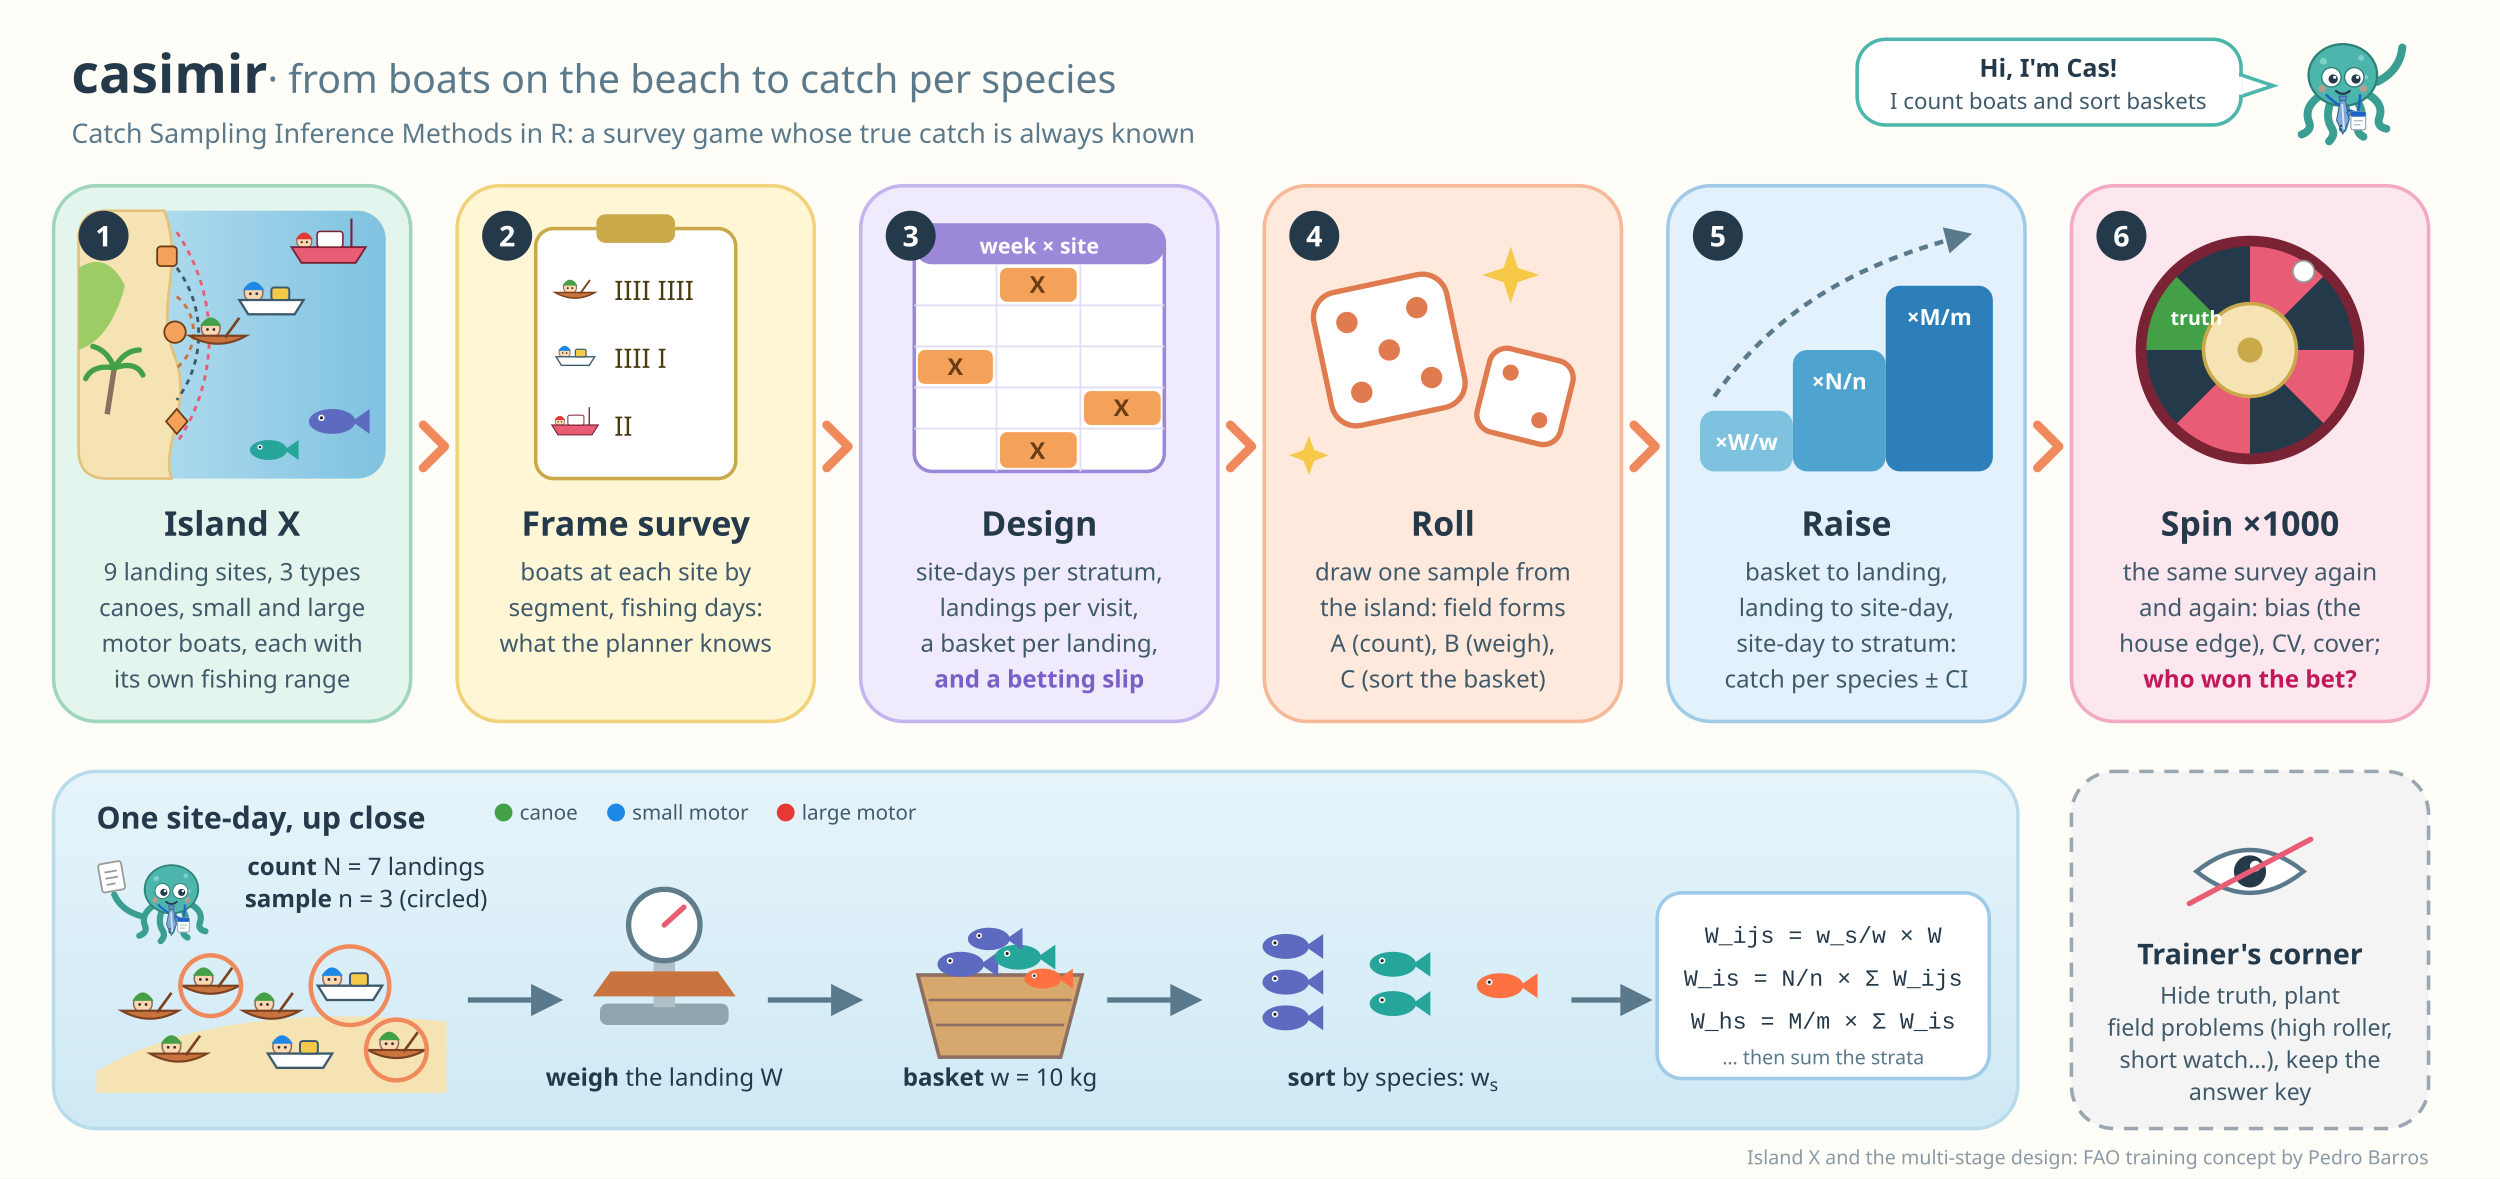
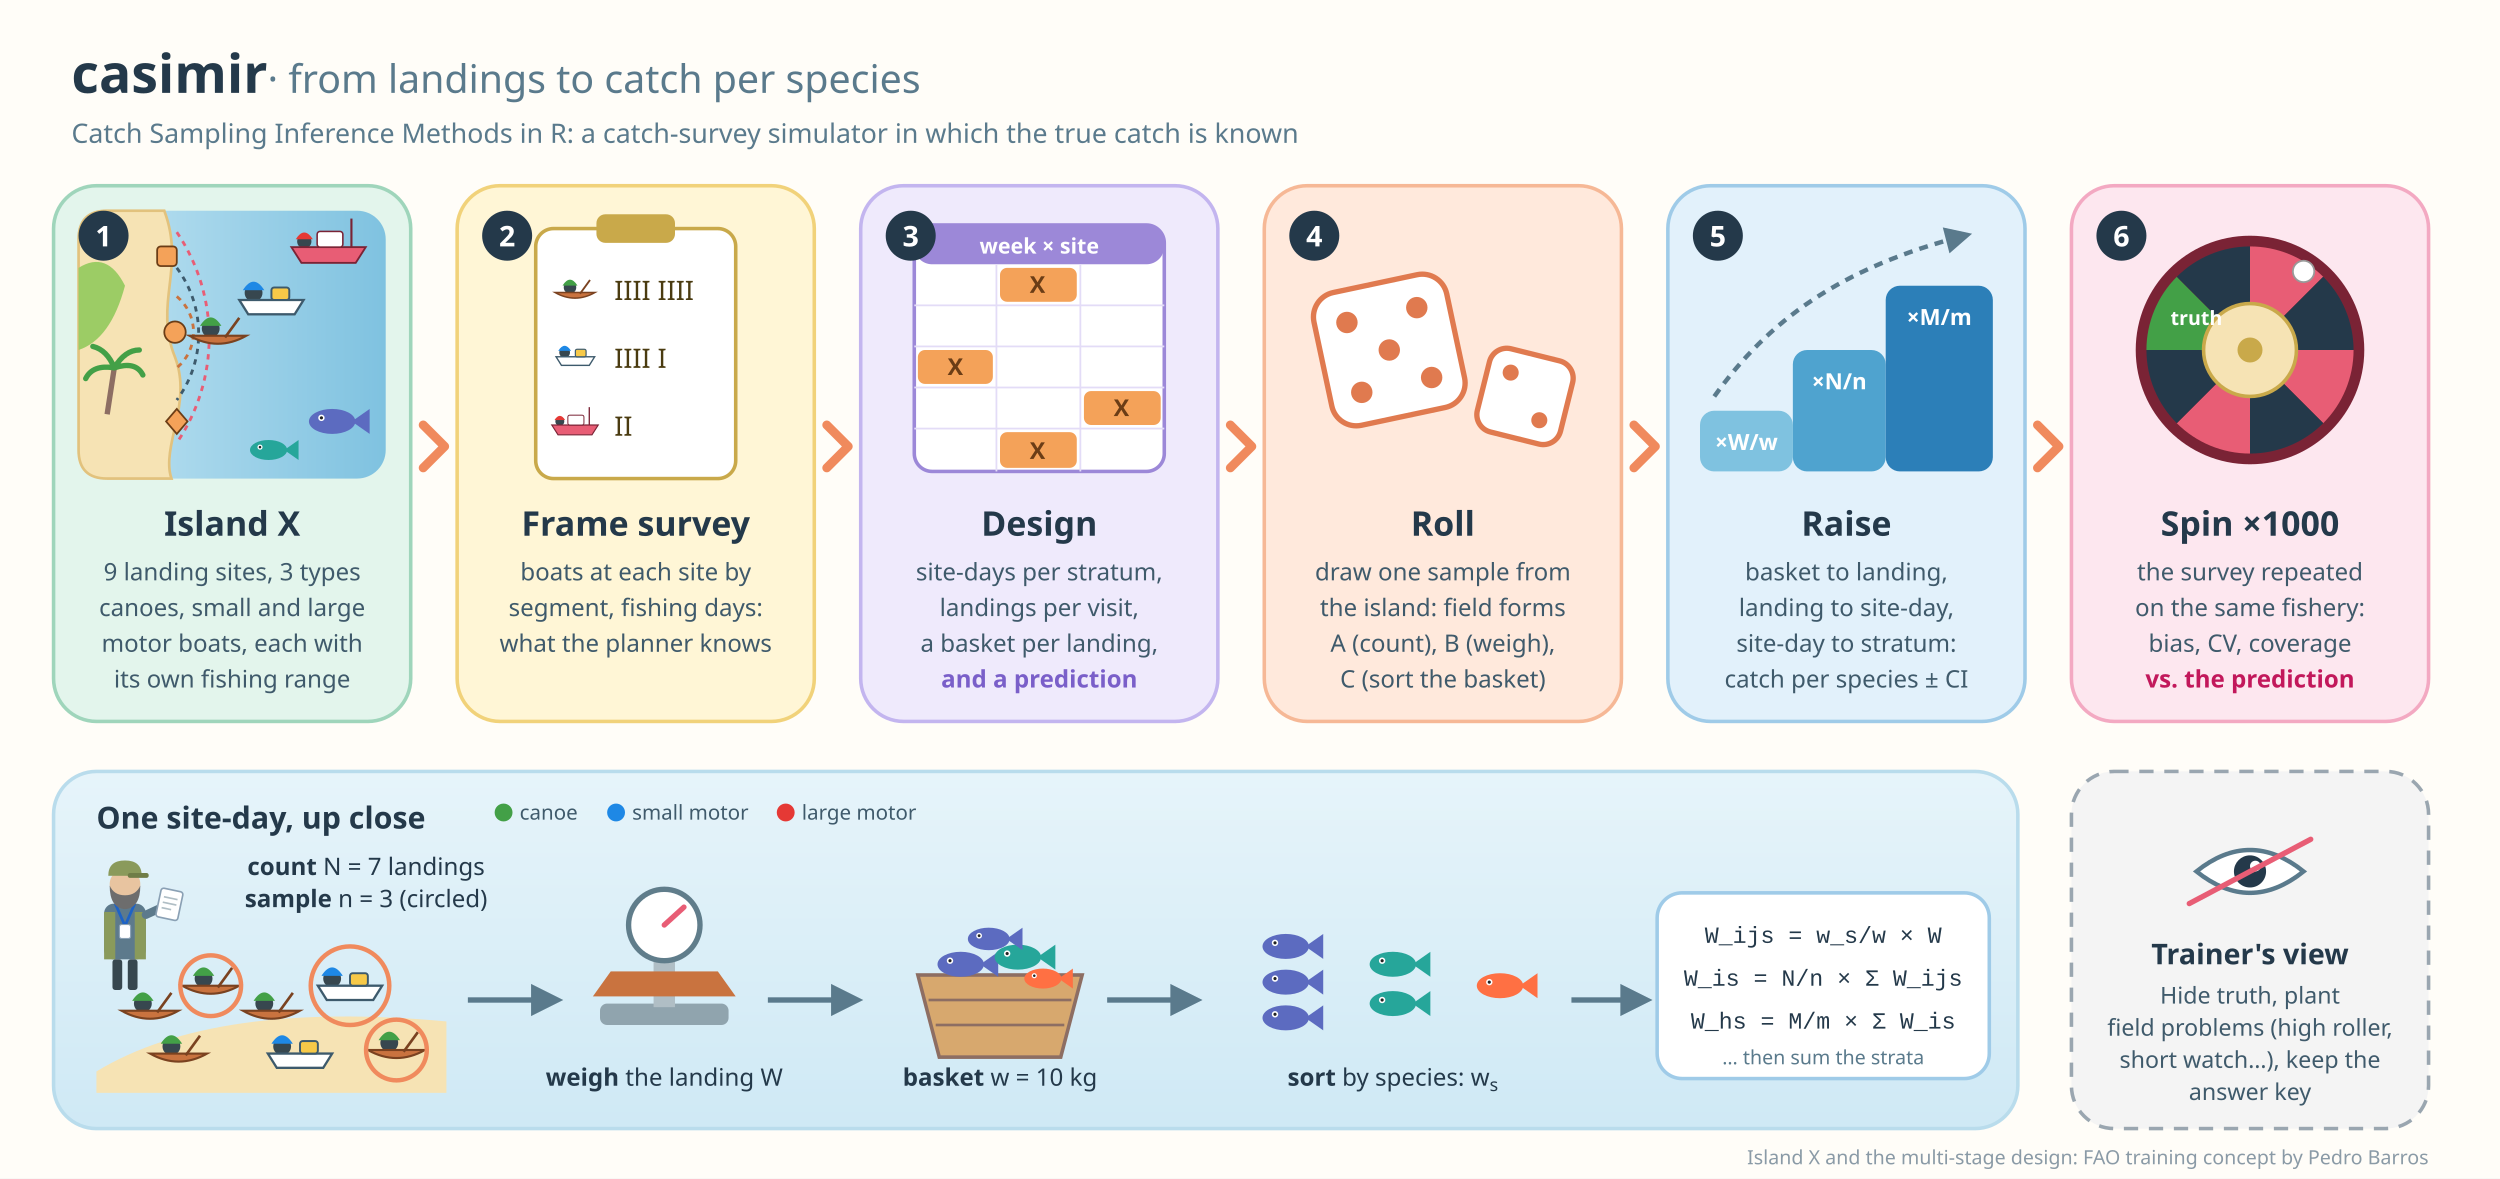
<svg xmlns="http://www.w3.org/2000/svg" viewBox="0 0 1400 660" width="1400" height="660" role="img" aria-label="casimir: from boats on the beach to catch per species. 1 Island X, 2 Frame survey, 3 Design, 4 Roll, 5 Raise, 6 Spin x1000; below, one site-day from landings counted to species in a basket." font-family="'Trebuchet MS', Verdana, sans-serif">
  <defs>
    <linearGradient id="sea" x1="0" y1="0" x2="0" y2="1">
      <stop offset="0" stop-color="#e6f4fa" />
      <stop offset="1" stop-color="#cfe9f5" />
    </linearGradient>
    <linearGradient id="water" x1="0" y1="0" x2="1" y2="0">
      <stop offset="0" stop-color="#bfe3f2" />
      <stop offset="1" stop-color="#7fc2e0" />
    </linearGradient>
    <marker id="ar" viewBox="0 0 10 10" refX="7" refY="5" markerWidth="6" markerHeight="6" orient="auto-start-reverse">
      <path d="M0 0 L10 5 L0 10 Z" fill="#f08a5d" />
    </marker>
    <marker id="ar2" viewBox="0 0 10 10" refX="7" refY="5" markerWidth="6" markerHeight="6" orient="auto-start-reverse">
      <path d="M0 0 L10 5 L0 10 Z" fill="#5a7a8c" />
    </marker>
    <g id="fish">
      <ellipse cx="0" cy="0" rx="13" ry="7" />
      <path d="M11 0 L21 -7 L21 7 Z" />
      <circle cx="-6" cy="-2" r="1.8" fill="#fff" />
      <circle cx="-6" cy="-2" r="0.9" fill="#222" />
    </g>
    <g id="canoe">
-       <circle cx="-4" cy="-4" r="5.2" fill="#ffd8b1" stroke="#8d6e63" stroke-width="0.9" />
+       <circle cx="-4" cy="-4" r="5" fill="#37474f" />
      <path d="M-10 -5.5 Q-4 -15 2 -5.5 Z" fill="#43a047" />
-       <circle cx="-5.8" cy="-3.5" r="0.8" fill="#333" />
-       <circle cx="-2.2" cy="-3.5" r="0.8" fill="#333" />
      <path d="M-16 0 Q0 9 16 0 Z" fill="#c9733f" stroke="#7a4220" stroke-width="1.2" />
      <line x1="4" y1="1" x2="12" y2="-10" stroke="#7a4220" stroke-width="1.5" />
    </g>
    <g id="smallboat">
-       <circle cx="-10" cy="-4" r="5.2" fill="#ffd8b1" stroke="#8d6e63" stroke-width="0.9" />
+       <circle cx="-10" cy="-4" r="5" fill="#37474f" />
      <path d="M-16 -5.5 Q-10 -15 -4 -5.5 Z" fill="#1e88e5" />
-       <circle cx="-11.8" cy="-3.5" r="0.8" fill="#333" />
-       <circle cx="-8.2" cy="-3.5" r="0.8" fill="#333" />
      <path d="M-18 0 H18 L13 8 H-13 Z" fill="#ffffff" stroke="#3d5a6c" stroke-width="1.3" />
      <rect x="0" y="-7" width="10" height="7" rx="1.5" fill="#f7c948" stroke="#3d5a6c" stroke-width="1.1" />
    </g>
    <g id="bigboat">
-       <circle cx="-17" cy="-4" r="5.2" fill="#ffd8b1" stroke="#8d6e63" stroke-width="0.9" />
+       <circle cx="-17" cy="-4" r="5" fill="#37474f" />
      <path d="M-23 -5.5 Q-17 -15 -11 -5.5 Z" fill="#e53935" />
-       <circle cx="-18.8" cy="-3.5" r="0.8" fill="#333" />
-       <circle cx="-15.2" cy="-3.5" r="0.8" fill="#333" />
      <path d="M-26 0 H26 L19 11 H-19 Z" fill="#e85d75" stroke="#7a2335" stroke-width="1.3" />
      <rect x="-8" y="-11" width="18" height="11" rx="2" fill="#ffffff" stroke="#7a2335" stroke-width="1.1" />
      <line x1="16" y1="0" x2="16" y2="-20" stroke="#7a2335" stroke-width="1.5" />
    </g>
-     <g id="octo">
-       <g fill="none" stroke="#3a9e93" stroke-width="7" stroke-linecap="round">
-         <path d="M-20 18 q-14 10 -10 22 q4 8 -6 12" />
-         <path d="M-10 22 q-6 14 0 24 q4 6 -2 12" />
-         <path d="M2 23 q2 14 -2 24" />
-         <path d="M12 22 q8 12 2 22 q-3 6 4 10" />
-         <path d="M22 17 q14 8 10 20 q-3 8 6 10" />
-       </g>
-       <ellipse cx="0" cy="0" rx="30" ry="27" fill="#4db6ac" stroke="#2e8178" stroke-width="2" />
-       <circle cx="-17" cy="-12" r="3" fill="#7fd1c7" />
-       <circle cx="16" cy="-15" r="2.5" fill="#7fd1c7" />
-       <circle cx="20" cy="2" r="2" fill="#7fd1c7" />
-       <circle cx="-10" cy="2" r="8.5" fill="#fff" stroke="#2e8178" stroke-width="1.2" />
-       <circle cx="10" cy="2" r="8.5" fill="#fff" stroke="#2e8178" stroke-width="1.2" />
-       <circle cx="-8.5" cy="3.5" r="4" fill="#24394a" />
-       <circle cx="11.5" cy="3.5" r="4" fill="#24394a" />
-       <circle cx="-7.2" cy="2" r="1.4" fill="#fff" />
-       <circle cx="12.8" cy="2" r="1.4" fill="#fff" />
-       <path d="M-6 14 Q0 19 6 14" fill="none" stroke="#24394a" stroke-width="2" stroke-linecap="round" />
-       <circle cx="-18" cy="12" r="3.2" fill="#ff8a80" opacity="0.6" />
-       <circle cx="18" cy="12" r="3.2" fill="#ff8a80" opacity="0.6" />
-       <path d="M-15 17 Q-2 30 13 33 M15 17 Q15 26 13 33" fill="none" stroke="#1e63c6" stroke-width="2.2" />
-       <rect x="7" y="32" width="13" height="16" rx="2" fill="#ffffff" stroke="#8aa0b4" stroke-width="1" />
-       <rect x="7" y="32" width="13" height="4.5" rx="1.5" fill="#1e63c6" />
-       <path d="M9.5 40 h8 M9.5 43.5 h6" stroke="#b0bec5" stroke-width="1.2" />
-       <path d="M-3.5 18.5 h7 l-1.2 4 h-4.6 z" fill="#5b8fc7" stroke="#2f5f8f" stroke-width="0.8" />
-       <path d="M-2.3 22.5 h4.6 l3.2 17 l-5.5 12 l-5.5 -12 z" fill="#7fa9d6" stroke="#2f5f8f" stroke-width="0.9" />
-       <path d="M-0.5 26 l1.5 21" stroke="#dbe8f5" stroke-width="1.6" stroke-linecap="round" />
-       <path d="M2.8 33 l4.5 -2 l-1.2 4.5 z" fill="#5b8fc7" stroke="#2f5f8f" stroke-width="0.6" />
-       <circle cx="-1.6" cy="44.5" r="0.9" fill="#24394a" />
-       <path d="M-2.8 47.2 l1.2 0.8 l1 -0.8" fill="none" stroke="#24394a" stroke-width="0.6" />
+     <g id="observer">
+       <rect x="-15" y="18" width="30" height="40" rx="7" fill="#5d7a8c" />
+       <path d="M-15 24 h8 v34 h-8 z M7 24 h8 v34 h-8 z" fill="#8a9a5b" />
+       <path d="M-7 18 L0 34 L7 18" fill="none" stroke="#1e63c6" stroke-width="2" />
+       <rect x="-4" y="33" width="8" height="10" rx="1.5" fill="#ffffff" stroke="#8aa0b4" stroke-width="0.8" />
+       <rect x="-9" y="58" width="7" height="22" rx="2" fill="#37474f" />
+       <rect x="2" y="58" width="7" height="22" rx="2" fill="#37474f" />
+       <circle cx="0" cy="4" r="11" fill="#e8c4a0" />
+       <path d="M-11 5 Q-11 21 0 22 Q11 21 11 5 Q8 12 0 12 Q-8 12 -11 5 Z" fill="#6d6d6d" />
+       <path d="M-12 -2 Q-12 -13 0 -13 Q12 -13 12 -2 Z" fill="#8a9a5b" />
+       <rect x="2" y="-4" width="15" height="3.5" rx="1.5" fill="#6f7d47" />
+       <path d="M15 26 l13 -6" stroke="#5d7a8c" stroke-width="6" stroke-linecap="round" />
+       <rect x="24" y="8" width="16" height="21" rx="2" fill="#ffffff" stroke="#8aa0b4" stroke-width="1.2" transform="rotate(12 32 18)" />
+       <path d="M27 14 h10 M27 18 h10 M27 22 h7" stroke="#b0bec5" stroke-width="1.2" transform="rotate(12 32 18)" />
    </g>
  </defs>
  <rect width="1400" height="660" fill="#fffdf8" />
-   <text x="40" y="52" font-size="30" font-weight="700" fill="#24394a">casimir<tspan font-weight="400" fill="#5a7a8c" font-size="22">  ·  from boats on the beach to catch per species</tspan>
+   <text x="40" y="52" font-size="30" font-weight="700" fill="#24394a">casimir<tspan font-weight="400" fill="#5a7a8c" font-size="22">  ·  from landings to catch per species</tspan>
  </text>
-   <text x="40" y="80" font-size="15" fill="#5a7a8c">Catch Sampling Inference Methods in R: a survey game whose true catch is always known</text>
+   <text x="40" y="80" font-size="15" fill="#5a7a8c">Catch Sampling Inference Methods in R: a catch-survey simulator in which the true catch is known</text>
  <text x="1360" y="652" text-anchor="end" font-size="11" fill="#8a9aa6">Island X and the multi-stage design: FAO training concept by Pedro Barros</text>
-   <g transform="translate(1312 42) scale(0.64)">
-     <path d="M30 6 q20 -10 22 -30" fill="none" stroke="#3a9e93" stroke-width="7" stroke-linecap="round" />
-     <use href="#octo" />
-   </g>
-   <g>
-     <rect x="1040" y="22" width="215" height="48" rx="16" fill="#ffffff" stroke="#4db6ac" stroke-width="2" />
-     <path d="M1255 42 l18 6 l-18 6 z" fill="#ffffff" stroke="#4db6ac" stroke-width="2" />
-     <rect x="1250" y="43" width="6" height="10" fill="#ffffff" />
-     <text x="1147" y="43" text-anchor="middle" font-size="14" fill="#24394a" font-weight="700">Hi, I'm Cas!</text>
-     <text x="1147" y="61" text-anchor="middle" font-size="12.5" fill="#3f5a6b">I count boats and sort baskets</text>
-   </g>
  <g>
    <path d="M237 238 l12 12 l-12 12" fill="none" stroke="#f08a5d" stroke-width="5" stroke-linecap="round" stroke-linejoin="round" />
    <path d="M463 238 l12 12 l-12 12" fill="none" stroke="#f08a5d" stroke-width="5" stroke-linecap="round" stroke-linejoin="round" />
    <path d="M689 238 l12 12 l-12 12" fill="none" stroke="#f08a5d" stroke-width="5" stroke-linecap="round" stroke-linejoin="round" />
    <path d="M915 238 l12 12 l-12 12" fill="none" stroke="#f08a5d" stroke-width="5" stroke-linecap="round" stroke-linejoin="round" />
    <path d="M1141 238 l12 12 l-12 12" fill="none" stroke="#f08a5d" stroke-width="5" stroke-linecap="round" stroke-linejoin="round" />
  </g>
  <g>
    <rect x="30" y="104" width="200" height="300" rx="24" fill="#e3f5ec" stroke="#9fd5bb" stroke-width="2" />
    <rect x="44" y="118" width="172" height="150" rx="16" fill="url(#water)" />
    <path d="M44 134 Q44 118 60 118 H92 C104 150 86 170 98 200 C108 226 90 250 96 268 H60 Q44 268 44 252 Z" fill="#f6e3b4" stroke="#e2c27d" stroke-width="1.5" />
    <path d="M44 150 Q60 140 70 160 Q62 190 44 196 Z" fill="#9ccc65" />
    <line x1="60" y1="232" x2="64" y2="206" stroke="#8d6e63" stroke-width="3" />
    <path d="M64 206 q-12 -2 -16 6 M64 206 q12 -4 16 4 M64 206 q-4 -10 -12 -12 M64 206 q6 -10 14 -10" stroke="#43a047" stroke-width="3" fill="none" stroke-linecap="round" />
    <rect x="88" y="138" width="11" height="11" rx="2" fill="#f4a259" stroke="#6b3d16" />
    <circle cx="98" cy="186" r="6" fill="#f4a259" stroke="#6b3d16" />
    <path d="M93 236 l6 -7 l6 7 l-6 7 z" fill="#f4a259" stroke="#6b3d16" />
    <path d="M99 166 a26 26 0 0 1 0 40" fill="none" stroke="#c9733f" stroke-width="1.6" stroke-dasharray="3 3" />
    <path d="M99 150 a62 62 0 0 1 0 74" fill="none" stroke="#3d5a6c" stroke-width="1.6" stroke-dasharray="3 3" />
    <path d="M99 130 a105 105 0 0 1 0 118" fill="none" stroke="#e85d75" stroke-width="1.6" stroke-dasharray="3 3" />
    <use href="#canoe" x="122" y="188" />
    <use href="#smallboat" x="152" y="168" />
    <use href="#bigboat" x="184" y="138" transform="scale(0.8) translate(46 35)" />
    <use href="#fish" x="186" y="236" fill="#5c6bc0" />
    <use href="#fish" x="150" y="252" fill="#26a69a" transform="scale(0.8) translate(38 63)" />
    <circle cx="58" cy="132" r="14" fill="#24394a" />
    <text x="58" y="138" text-anchor="middle" font-size="16" font-weight="700" fill="#fff">1</text>
    <text x="130" y="300" text-anchor="middle" font-size="19" font-weight="700" fill="#24394a">Island X</text>
    <text x="130" y="325" text-anchor="middle" font-size="13.5" fill="#3f5a6b">9 landing sites, 3 types</text>
    <text x="130" y="345" text-anchor="middle" font-size="13.5" fill="#3f5a6b">canoes, small and large</text>
    <text x="130" y="365" text-anchor="middle" font-size="13.5" fill="#3f5a6b">motor boats, each with</text>
    <text x="130" y="385" text-anchor="middle" font-size="13.5" fill="#3f5a6b">its own fishing range</text>
  </g>
  <g>
    <rect x="256" y="104" width="200" height="300" rx="24" fill="#fff6d6" stroke="#f1d27a" stroke-width="2" />
    <rect x="300" y="128" width="112" height="140" rx="10" fill="#ffffff" stroke="#c9a94a" stroke-width="2" />
    <rect x="334" y="120" width="44" height="16" rx="5" fill="#c9a94a" />
    <use href="#canoe" x="322" y="164" transform="scale(0.7) translate(138 70)" />
    <text x="344" y="168" font-size="15" fill="#4a3b10" font-family="'Comic Sans MS', 'Trebuchet MS', sans-serif">IIII IIII</text>
    <use href="#smallboat" x="322" y="200" transform="scale(0.6) translate(215 133)" />
    <text x="344" y="206" font-size="15" fill="#4a3b10" font-family="'Comic Sans MS', 'Trebuchet MS', sans-serif">IIII I</text>
    <use href="#bigboat" x="322" y="240" transform="scale(0.5) translate(322 236)" />
    <text x="344" y="244" font-size="15" fill="#4a3b10" font-family="'Comic Sans MS', 'Trebuchet MS', sans-serif">II</text>
    <circle cx="284" cy="132" r="14" fill="#24394a" />
    <text x="284" y="138" text-anchor="middle" font-size="16" font-weight="700" fill="#fff">2</text>
    <text x="356" y="300" text-anchor="middle" font-size="19" font-weight="700" fill="#24394a">Frame survey</text>
    <text x="356" y="325" text-anchor="middle" font-size="13.5" fill="#3f5a6b">boats at each site by</text>
    <text x="356" y="345" text-anchor="middle" font-size="13.5" fill="#3f5a6b">segment, fishing days:</text>
    <text x="356" y="365" text-anchor="middle" font-size="13.5" fill="#3f5a6b">what the planner knows</text>
  </g>
  <g>
    <rect x="482" y="104" width="200" height="300" rx="24" fill="#efeafc" stroke="#c3b5ef" stroke-width="2" />
    <rect x="512" y="126" width="140" height="138" rx="10" fill="#ffffff" stroke="#9c88d8" stroke-width="2" />
    <rect x="512" y="126" width="140" height="22" rx="10" fill="#9c88d8" />
    <text x="582" y="142" text-anchor="middle" font-size="12" font-weight="700" fill="#fff">week × site</text>
    <g stroke="#e3dcf7" stroke-width="1">
      <line x1="558" y1="148" x2="558" y2="264" />
      <line x1="605" y1="148" x2="605" y2="264" />
      <line x1="512" y1="171" x2="652" y2="171" />
      <line x1="512" y1="194" x2="652" y2="194" />
      <line x1="512" y1="217" x2="652" y2="217" />
      <line x1="512" y1="240" x2="652" y2="240" />
    </g>
    <g fill="#f4a259">
      <rect x="560" y="150" width="43" height="19" rx="4" />
      <rect x="514" y="196" width="42" height="19" rx="4" />
      <rect x="607" y="219" width="43" height="19" rx="4" />
      <rect x="560" y="242" width="43" height="20" rx="4" />
    </g>
    <g font-size="13" font-weight="700" fill="#6b3d16" text-anchor="middle">
      <text x="581" y="164">X</text>
      <text x="535" y="210">X</text>
      <text x="628" y="233">X</text>
      <text x="581" y="257">X</text>
    </g>
    <circle cx="510" cy="132" r="14" fill="#24394a" />
    <text x="510" y="138" text-anchor="middle" font-size="16" font-weight="700" fill="#fff">3</text>
    <text x="582" y="300" text-anchor="middle" font-size="19" font-weight="700" fill="#24394a">Design</text>
    <text x="582" y="325" text-anchor="middle" font-size="13.5" fill="#3f5a6b">site-days per stratum,</text>
    <text x="582" y="345" text-anchor="middle" font-size="13.5" fill="#3f5a6b">landings per visit,</text>
    <text x="582" y="365" text-anchor="middle" font-size="13.5" fill="#3f5a6b">a basket per landing,</text>
-     <text x="582" y="385" text-anchor="middle" font-size="13.5" font-weight="700" fill="#7a5fc9">and a betting slip</text>
+     <text x="582" y="385" text-anchor="middle" font-size="13.5" font-weight="700" fill="#7a5fc9">and a prediction</text>
  </g>
  <g>
    <rect x="708" y="104" width="200" height="300" rx="24" fill="#ffe9dc" stroke="#f6b896" stroke-width="2" />
    <g transform="rotate(-12 778 196)">
      <rect x="740" y="158" width="76" height="76" rx="14" fill="#ffffff" stroke="#e07a4f" stroke-width="3" />
      <g fill="#e07a4f">
        <circle cx="758" cy="176" r="6" />
        <circle cx="798" cy="176" r="6" />
        <circle cx="778" cy="196" r="6" />
        <circle cx="758" cy="216" r="6" />
        <circle cx="798" cy="216" r="6" />
      </g>
    </g>
    <g transform="rotate(14 854 222)">
      <rect x="830" y="198" width="48" height="48" rx="10" fill="#ffffff" stroke="#e07a4f" stroke-width="3" />
      <g fill="#e07a4f">
        <circle cx="843" cy="211" r="4.5" />
        <circle cx="865" cy="233" r="4.5" />
      </g>
    </g>
-     <path d="M842 150 l4 -12 l4 12 l12 4 l-12 4 l-4 12 l-4 -12 l-12 -4 z" fill="#f7c948" />
-     <path d="M730 252 l3 -8 l3 8 l8 3 l-8 3 l-3 8 l-3 -8 l-8 -3 z" fill="#f7c948" />
    <circle cx="736" cy="132" r="14" fill="#24394a" />
    <text x="736" y="138" text-anchor="middle" font-size="16" font-weight="700" fill="#fff">4</text>
    <text x="808" y="300" text-anchor="middle" font-size="19" font-weight="700" fill="#24394a">Roll</text>
    <text x="808" y="325" text-anchor="middle" font-size="13.5" fill="#3f5a6b">draw one sample from</text>
    <text x="808" y="345" text-anchor="middle" font-size="13.5" fill="#3f5a6b">the island: field forms</text>
    <text x="808" y="365" text-anchor="middle" font-size="13.5" fill="#3f5a6b">A (count), B (weigh),</text>
    <text x="808" y="385" text-anchor="middle" font-size="13.5" fill="#3f5a6b">C (sort the basket)</text>
  </g>
  <g>
    <rect x="934" y="104" width="200" height="300" rx="24" fill="#e2f1fb" stroke="#9fcbe8" stroke-width="2" />
    <g>
      <rect x="952" y="230" width="52" height="34" rx="8" fill="#7fc2e0" />
      <rect x="1004" y="196" width="52" height="68" rx="8" fill="#4fa3cf" />
      <rect x="1056" y="160" width="60" height="104" rx="8" fill="#2c7fb8" />
      <text x="978" y="252" text-anchor="middle" font-size="12.5" font-weight="700" fill="#fff">×W/w</text>
      <text x="1030" y="218" text-anchor="middle" font-size="12.5" font-weight="700" fill="#fff">×N/n</text>
      <text x="1086" y="182" text-anchor="middle" font-size="12.5" font-weight="700" fill="#fff">×M/m</text>
      <path d="M960 222 C990 180 1030 150 1100 132" fill="none" stroke="#5a7a8c" stroke-width="2.5" stroke-dasharray="5 4" marker-end="url(#ar2)" />
    </g>
    <circle cx="962" cy="132" r="14" fill="#24394a" />
    <text x="962" y="138" text-anchor="middle" font-size="16" font-weight="700" fill="#fff">5</text>
    <text x="1034" y="300" text-anchor="middle" font-size="19" font-weight="700" fill="#24394a">Raise</text>
    <text x="1034" y="325" text-anchor="middle" font-size="13.5" fill="#3f5a6b">basket to landing,</text>
    <text x="1034" y="345" text-anchor="middle" font-size="13.5" fill="#3f5a6b">landing to site-day,</text>
    <text x="1034" y="365" text-anchor="middle" font-size="13.5" fill="#3f5a6b">site-day to stratum:</text>
    <text x="1034" y="385" text-anchor="middle" font-size="13.5" fill="#3f5a6b">catch per species ± CI</text>
  </g>
  <g>
    <rect x="1160" y="104" width="200" height="300" rx="24" fill="#fde7ef" stroke="#f3a9c2" stroke-width="2" />
    <g transform="translate(1260 196)">
      <circle r="64" fill="#7a2335" />
      <g>
        <path d="M0 0 L0 -58 A58 58 0 0 1 41 -41 Z" fill="#e85d75" />
        <path d="M0 0 L41 -41 A58 58 0 0 1 58 0 Z" fill="#24394a" />
        <path d="M0 0 L58 0 A58 58 0 0 1 41 41 Z" fill="#e85d75" />
        <path d="M0 0 L41 41 A58 58 0 0 1 0 58 Z" fill="#24394a" />
        <path d="M0 0 L0 58 A58 58 0 0 1 -41 41 Z" fill="#e85d75" />
        <path d="M0 0 L-41 41 A58 58 0 0 1 -58 0 Z" fill="#24394a" />
        <path d="M0 0 L-58 0 A58 58 0 0 1 -41 -41 Z" fill="#43a047" />
        <path d="M0 0 L-41 -41 A58 58 0 0 1 0 -58 Z" fill="#24394a" />
      </g>
      <circle r="26" fill="#f6e3b4" stroke="#c9a94a" stroke-width="2" />
      <circle r="7" fill="#c9a94a" />
      <circle cx="30" cy="-44" r="6" fill="#ffffff" stroke="#999" />
      <text x="-30" y="-14" text-anchor="middle" font-size="11" font-weight="700" fill="#fff">truth</text>
    </g>
    <circle cx="1188" cy="132" r="14" fill="#24394a" />
    <text x="1188" y="138" text-anchor="middle" font-size="16" font-weight="700" fill="#fff">6</text>
    <text x="1260" y="300" text-anchor="middle" font-size="19" font-weight="700" fill="#24394a">Spin ×1000</text>
-     <text x="1260" y="325" text-anchor="middle" font-size="13.5" fill="#3f5a6b">the same survey again</text>
-     <text x="1260" y="345" text-anchor="middle" font-size="13.5" fill="#3f5a6b">and again: bias (the</text>
-     <text x="1260" y="365" text-anchor="middle" font-size="13.5" fill="#3f5a6b">house edge), CV, cover;</text>
-     <text x="1260" y="385" text-anchor="middle" font-size="13.5" font-weight="700" fill="#c2185b">who won the bet?</text>
+     <text x="1260" y="325" text-anchor="middle" font-size="13.5" fill="#3f5a6b">the survey repeated</text>
+     <text x="1260" y="345" text-anchor="middle" font-size="13.5" fill="#3f5a6b">on the same fishery:</text>
+     <text x="1260" y="365" text-anchor="middle" font-size="13.5" fill="#3f5a6b">bias, CV, coverage</text>
+     <text x="1260" y="385" text-anchor="middle" font-size="13.5" font-weight="700" fill="#c2185b">vs. the prediction</text>
  </g>
  <rect x="30" y="432" width="1100" height="200" rx="24" fill="url(#sea)" stroke="#b9dcec" stroke-width="2" />
  <text x="54" y="464" font-size="17" font-weight="700" fill="#24394a">One site-day, up close</text>
  <path d="M54 600 Q120 560 250 572 L250 612 L54 612 Z" fill="#f6e3b4" />
  <use href="#canoe" x="84" y="566" />
  <use href="#canoe" x="118" y="552" />
  <use href="#canoe" x="152" y="566" />
  <use href="#smallboat" x="196" y="552" />
  <use href="#canoe" x="100" y="590" />
  <use href="#smallboat" x="168" y="590" />
  <use href="#canoe" x="222" y="588" />
  <g fill="none" stroke="#f08a5d" stroke-width="2.5">
    <circle cx="118" cy="552" r="17" />
    <circle cx="196" cy="552" r="22" />
    <circle cx="222" cy="588" r="17" />
  </g>
-   <g transform="translate(96 498) scale(0.5)">
-     <path d="M-34 30 q-22 -6 -30 -24" fill="none" stroke="#3a9e93" stroke-width="7" stroke-linecap="round" />
-     <rect x="-80" y="-30" width="26" height="32" rx="3" fill="#fff" stroke="#999" stroke-width="2" transform="rotate(-10 -67 -14)" />
-     <path d="M-74 -20 h14 M-74 -13 h14 M-74 -6 h10" stroke="#999" stroke-width="2" transform="rotate(-10 -67 -14)" />
-     <use href="#octo" />
+   <g transform="translate(70 492) scale(0.78)">
+     <use href="#observer" />
  </g>
  <g font-size="11.5" fill="#3f5a6b">
    <circle cx="282" cy="455" r="5" fill="#43a047" />
    <text x="291" y="459">canoe</text>
    <circle cx="345" cy="455" r="5" fill="#1e88e5" />
    <text x="354" y="459">small motor</text>
    <circle cx="440" cy="455" r="5" fill="#e53935" />
    <text x="449" y="459">large motor</text>
  </g>
  <text x="205" y="490" text-anchor="middle" font-size="13.5" fill="#24394a">
    <tspan font-weight="700">count</tspan> N = 7 landings</text>
  <text x="205" y="508" text-anchor="middle" font-size="13.5" fill="#24394a">
    <tspan font-weight="700">sample</tspan> n = 3 (circled)</text>
  <path d="M262 560 h48" stroke="#5a7a8c" stroke-width="3" marker-end="url(#ar2)" />
  <g transform="translate(372 552)">
    <rect x="-36" y="10" width="72" height="12" rx="4" fill="#90a4ae" />
    <rect x="-6" y="-26" width="12" height="38" fill="#b0bec5" />
    <circle cx="0" cy="-34" r="20" fill="#ffffff" stroke="#607d8b" stroke-width="3" />
    <line x1="0" y1="-34" x2="11" y2="-44" stroke="#e85d75" stroke-width="3" stroke-linecap="round" />
    <path d="M-40 6 h80 l-10 -14 h-60 z" fill="#c9733f" />
  </g>
  <text x="372" y="608" text-anchor="middle" font-size="13.5" fill="#24394a">
    <tspan font-weight="700">weigh</tspan> the landing W</text>
  <path d="M430 560 h48" stroke="#5a7a8c" stroke-width="3" marker-end="url(#ar2)" />
  <g transform="translate(560 560)">
    <path d="M-46 -14 h92 l-12 46 h-68 z" fill="#d7a86e" stroke="#8d6e63" stroke-width="2" />
    <path d="M-40 0 h80 M-36 14 h72" stroke="#8d6e63" stroke-width="1.5" />
    <use href="#fish" x="-22" y="-20" fill="#5c6bc0" />
    <use href="#fish" x="10" y="-24" fill="#26a69a" />
    <use href="#fish" x="24" y="-12" fill="#ff7043" transform="scale(0.8) translate(6 -3)" />
    <use href="#fish" x="-6" y="-34" fill="#5c6bc0" transform="scale(0.9) translate(-1 -4)" />
  </g>
  <text x="560" y="608" text-anchor="middle" font-size="13.5" fill="#24394a">
    <tspan font-weight="700">basket</tspan> w = 10 kg</text>
  <path d="M620 560 h48" stroke="#5a7a8c" stroke-width="3" marker-end="url(#ar2)" />
  <g transform="translate(700 520)">
    <use href="#fish" x="20" y="10" fill="#5c6bc0" />
    <use href="#fish" x="20" y="30" fill="#5c6bc0" />
    <use href="#fish" x="20" y="50" fill="#5c6bc0" />
    <use href="#fish" x="80" y="20" fill="#26a69a" />
    <use href="#fish" x="80" y="42" fill="#26a69a" />
    <use href="#fish" x="140" y="32" fill="#ff7043" />
  </g>
  <text x="780" y="608" text-anchor="middle" font-size="13.5" fill="#24394a">
    <tspan font-weight="700">sort</tspan> by species: w<tspan font-size="10" dy="3">s</tspan>
  </text>
  <path d="M880 560 h40" stroke="#5a7a8c" stroke-width="3" marker-end="url(#ar2)" />
  <rect x="928" y="500" width="186" height="104" rx="14" fill="#ffffff" stroke="#9fcbe8" stroke-width="2" />
  <text x="1021" y="528" text-anchor="middle" font-size="13" fill="#24394a" font-family="'Courier New', monospace">W_ijs = w_s/w × W</text>
  <text x="1021" y="552" text-anchor="middle" font-size="13" fill="#24394a" font-family="'Courier New', monospace">W_is = N/n × Σ W_ijs</text>
  <text x="1021" y="576" text-anchor="middle" font-size="13" fill="#24394a" font-family="'Courier New', monospace">W_hs = M/m × Σ W_is</text>
  <text x="1021" y="596" text-anchor="middle" font-size="11" fill="#5a7a8c">… then sum the strata</text>
  <rect x="1160" y="432" width="200" height="200" rx="24" fill="#f4f4f4" stroke="#9aa6b0" stroke-width="2" stroke-dasharray="8 6" />
  <g transform="translate(1260 488)">
    <path d="M-30 0 Q0 -24 30 0 Q0 24 -30 0 Z" fill="#ffffff" stroke="#5a7a8c" stroke-width="2.5" />
    <circle r="9" fill="#24394a" />
    <circle cx="3" cy="-3" r="3" fill="#fff" />
    <line x1="-34" y1="18" x2="34" y2="-18" stroke="#e85d75" stroke-width="3" stroke-linecap="round" />
  </g>
-   <text x="1260" y="540" text-anchor="middle" font-size="16" font-weight="700" fill="#24394a">Trainer's corner</text>
+   <text x="1260" y="540" text-anchor="middle" font-size="16" font-weight="700" fill="#24394a">Trainer's view</text>
  <text x="1260" y="562" text-anchor="middle" font-size="13" fill="#3f5a6b">Hide truth, plant</text>
  <text x="1260" y="580" text-anchor="middle" font-size="13" fill="#3f5a6b">field problems (high roller,</text>
  <text x="1260" y="598" text-anchor="middle" font-size="13" fill="#3f5a6b">short watch…), keep the</text>
  <text x="1260" y="616" text-anchor="middle" font-size="13" fill="#3f5a6b">answer key</text>
</svg>
